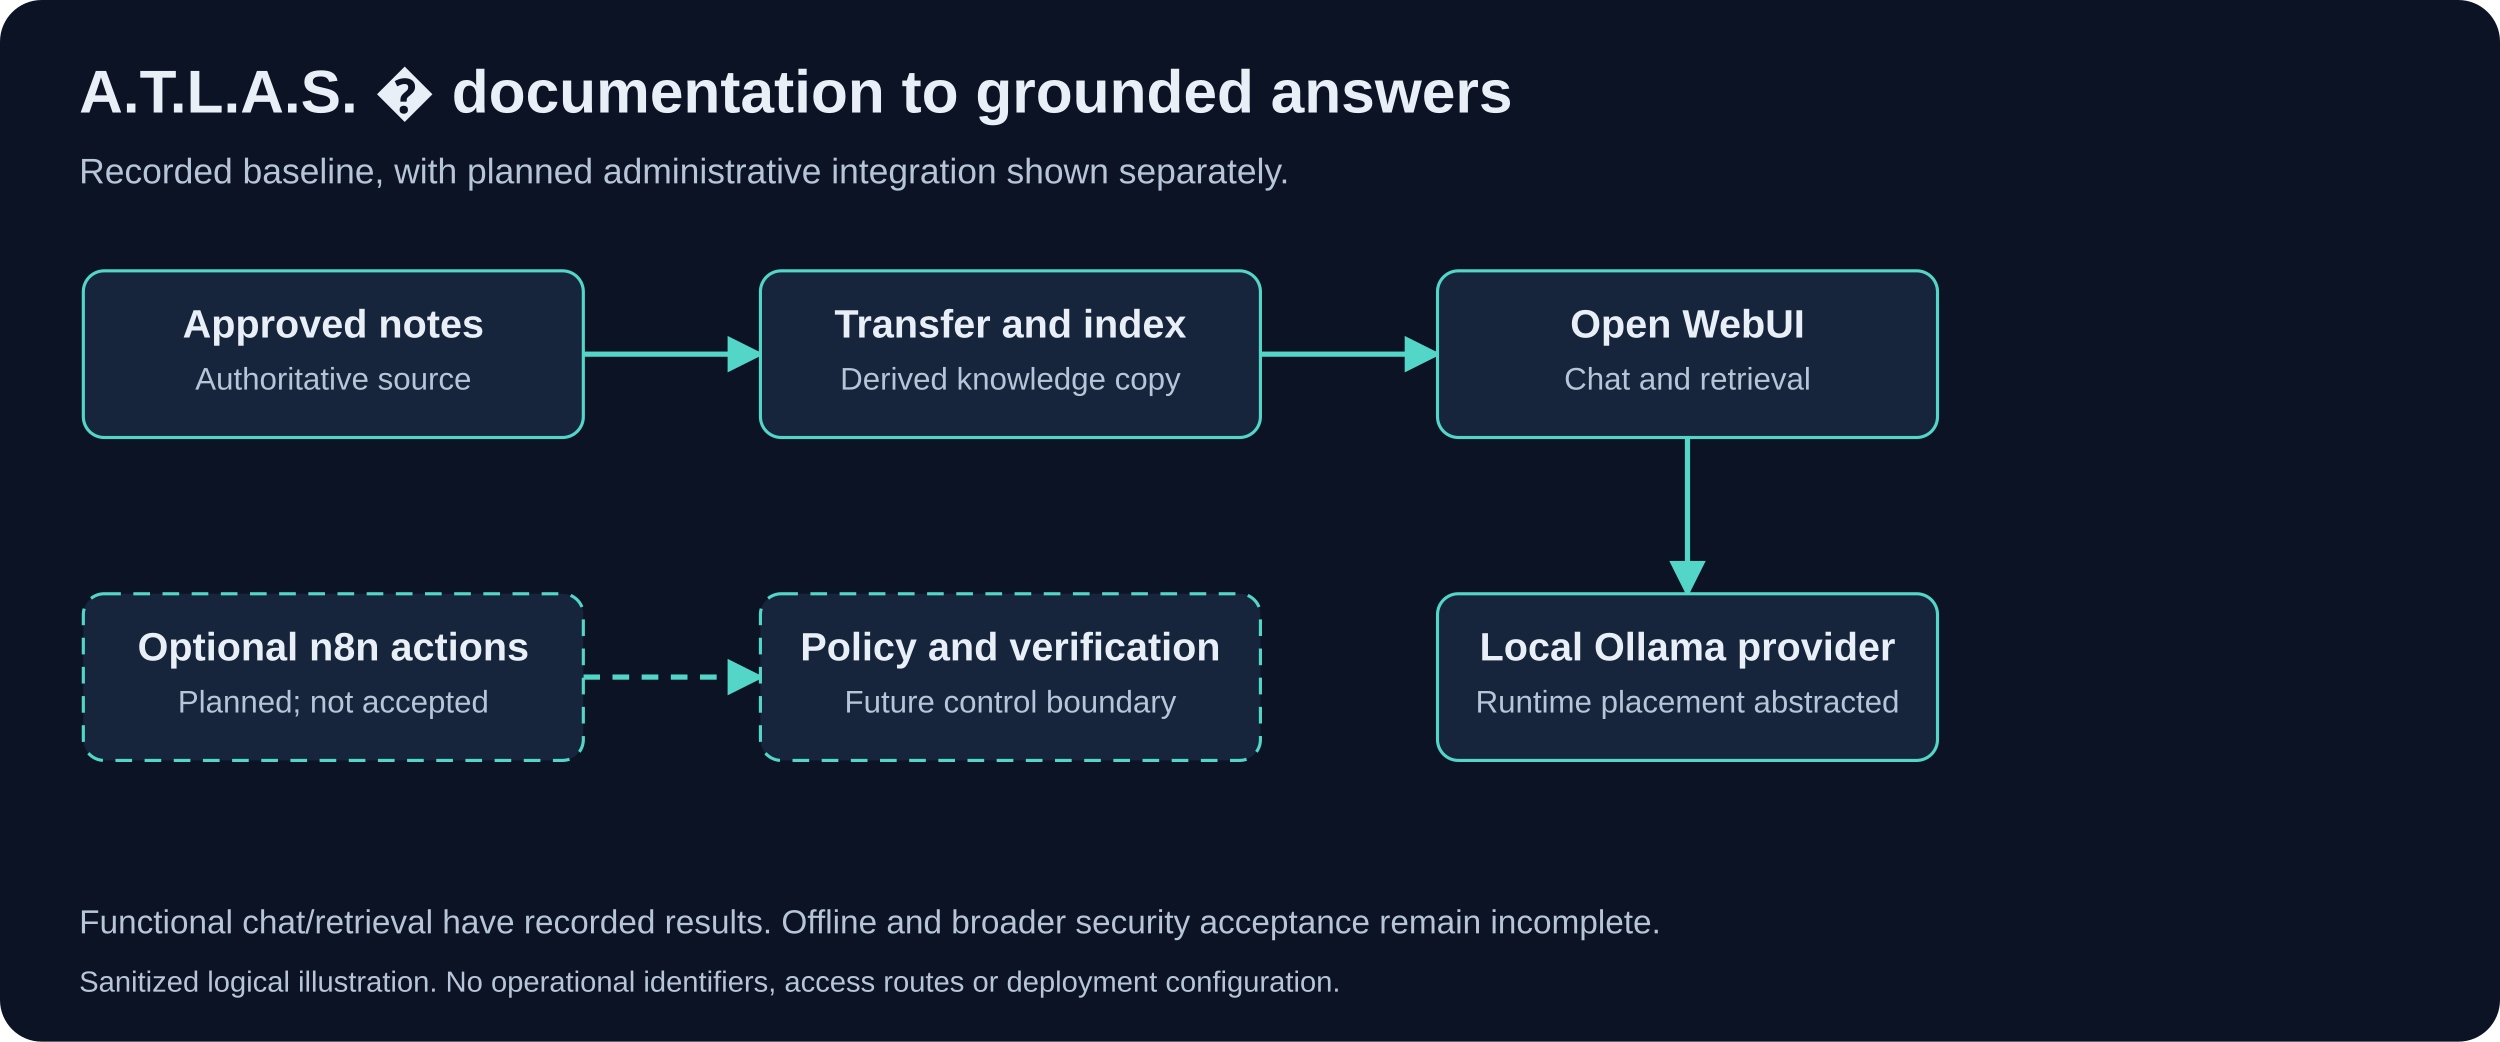
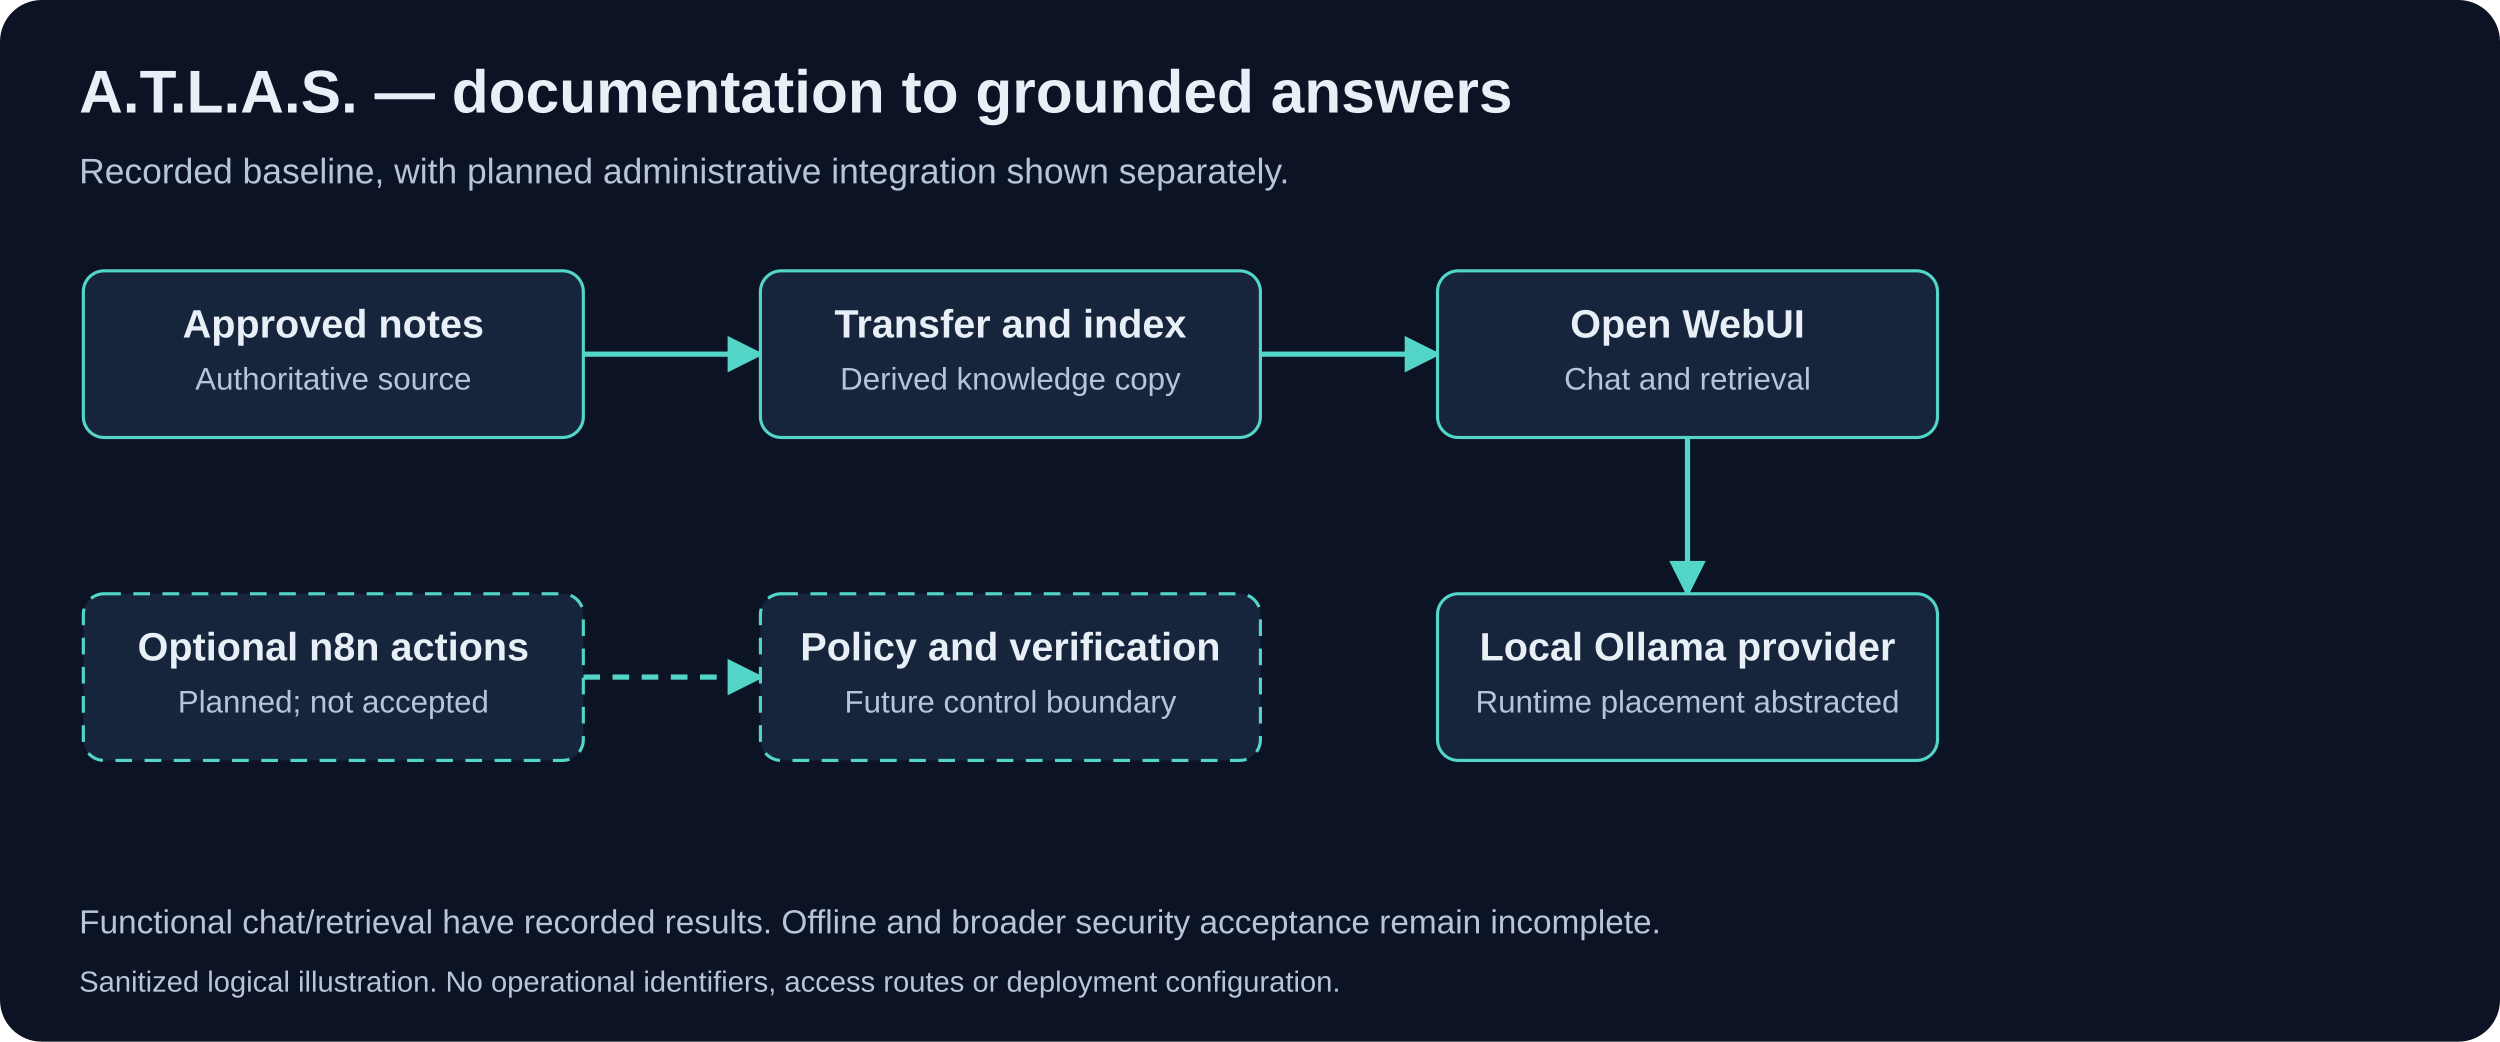
<svg xmlns="http://www.w3.org/2000/svg" width="1200" height="500" viewBox="0 0 1200 500" role="img" aria-labelledby="title desc">
  <defs>
    <marker id="arrow" viewBox="0 0 10 10" refX="9" refY="5" markerWidth="7" markerHeight="7" orient="auto-start-reverse">
      <path d="M 0 0 L 10 5 L 0 10 z" fill="#53D6C7" />
    </marker>
  </defs>
  <rect width="1200" height="500" rx="20" fill="#0B1324" />
-   <text x="38" y="54" fill="#E8EFF7" font-family="Arial,sans-serif" font-size="29" font-weight="700">A.T.L.A.S. � documentation to grounded answers</text>
+   <text x="38" y="54" fill="#E8EFF7" font-family="Arial,sans-serif" font-size="29" font-weight="700">A.T.L.A.S. — documentation to grounded answers</text>
  <text x="38" y="88" fill="#B6C5D8" font-family="Arial,sans-serif" font-size="17">Recorded baseline, with planned administrative integration shown separately.</text>
  <path d="M280,170 L365,170" fill="none" stroke="#53D6C7" stroke-width="2.5" marker-end="url(#arrow)" />
  <path d="M605,170 L690,170" fill="none" stroke="#53D6C7" stroke-width="2.5" marker-end="url(#arrow)" />
  <path d="M810,210 L810,285" fill="none" stroke="#53D6C7" stroke-width="2.5" marker-end="url(#arrow)" />
  <path d="M280,325 L365,325" fill="none" stroke="#53D6C7" stroke-width="2.5" stroke-dasharray="8 6" marker-end="url(#arrow)" />
  <rect x="40" y="130" width="240" height="80" rx="10" fill="#16253B" stroke="#53D6C7" stroke-width="1.5" />
  <text x="160.0" y="162" text-anchor="middle" fill="#E8EFF7" font-family="Arial,sans-serif" font-size="19" font-weight="600">Approved notes</text>
  <text x="160.0" y="187" text-anchor="middle" fill="#B6C5D8" font-family="Arial,sans-serif" font-size="15">Authoritative source</text>
  <rect x="365" y="130" width="240" height="80" rx="10" fill="#16253B" stroke="#53D6C7" stroke-width="1.5" />
  <text x="485.0" y="162" text-anchor="middle" fill="#E8EFF7" font-family="Arial,sans-serif" font-size="19" font-weight="600">Transfer and index</text>
  <text x="485.0" y="187" text-anchor="middle" fill="#B6C5D8" font-family="Arial,sans-serif" font-size="15">Derived knowledge copy</text>
  <rect x="690" y="130" width="240" height="80" rx="10" fill="#16253B" stroke="#53D6C7" stroke-width="1.5" />
  <text x="810.0" y="162" text-anchor="middle" fill="#E8EFF7" font-family="Arial,sans-serif" font-size="19" font-weight="600">Open WebUI</text>
  <text x="810.0" y="187" text-anchor="middle" fill="#B6C5D8" font-family="Arial,sans-serif" font-size="15">Chat and retrieval</text>
  <rect x="690" y="285" width="240" height="80" rx="10" fill="#16253B" stroke="#53D6C7" stroke-width="1.5" />
  <text x="810.0" y="317" text-anchor="middle" fill="#E8EFF7" font-family="Arial,sans-serif" font-size="19" font-weight="600">Local Ollama provider</text>
  <text x="810.0" y="342" text-anchor="middle" fill="#B6C5D8" font-family="Arial,sans-serif" font-size="15">Runtime placement abstracted</text>
  <rect x="40" y="285" width="240" height="80" rx="10" fill="#16253B" stroke="#53D6C7" stroke-width="1.5" stroke-dasharray="8 6" />
  <text x="160.0" y="317" text-anchor="middle" fill="#E8EFF7" font-family="Arial,sans-serif" font-size="19" font-weight="600">Optional n8n actions</text>
  <text x="160.0" y="342" text-anchor="middle" fill="#B6C5D8" font-family="Arial,sans-serif" font-size="15">Planned; not accepted</text>
  <rect x="365" y="285" width="240" height="80" rx="10" fill="#16253B" stroke="#53D6C7" stroke-width="1.5" stroke-dasharray="8 6" />
  <text x="485.0" y="317" text-anchor="middle" fill="#E8EFF7" font-family="Arial,sans-serif" font-size="19" font-weight="600">Policy and verification</text>
  <text x="485.0" y="342" text-anchor="middle" fill="#B6C5D8" font-family="Arial,sans-serif" font-size="15">Future control boundary</text>
  <text x="38" y="448" fill="#B6C5D8" font-family="Arial,sans-serif" font-size="16">Functional chat/retrieval have recorded results. Offline and broader security acceptance remain incomplete.</text>
  <text x="38" y="476" fill="#B6C5D8" font-family="Arial,sans-serif" font-size="14">Sanitized logical illustration. No operational identifiers, access routes or deployment configuration.</text>
</svg>
